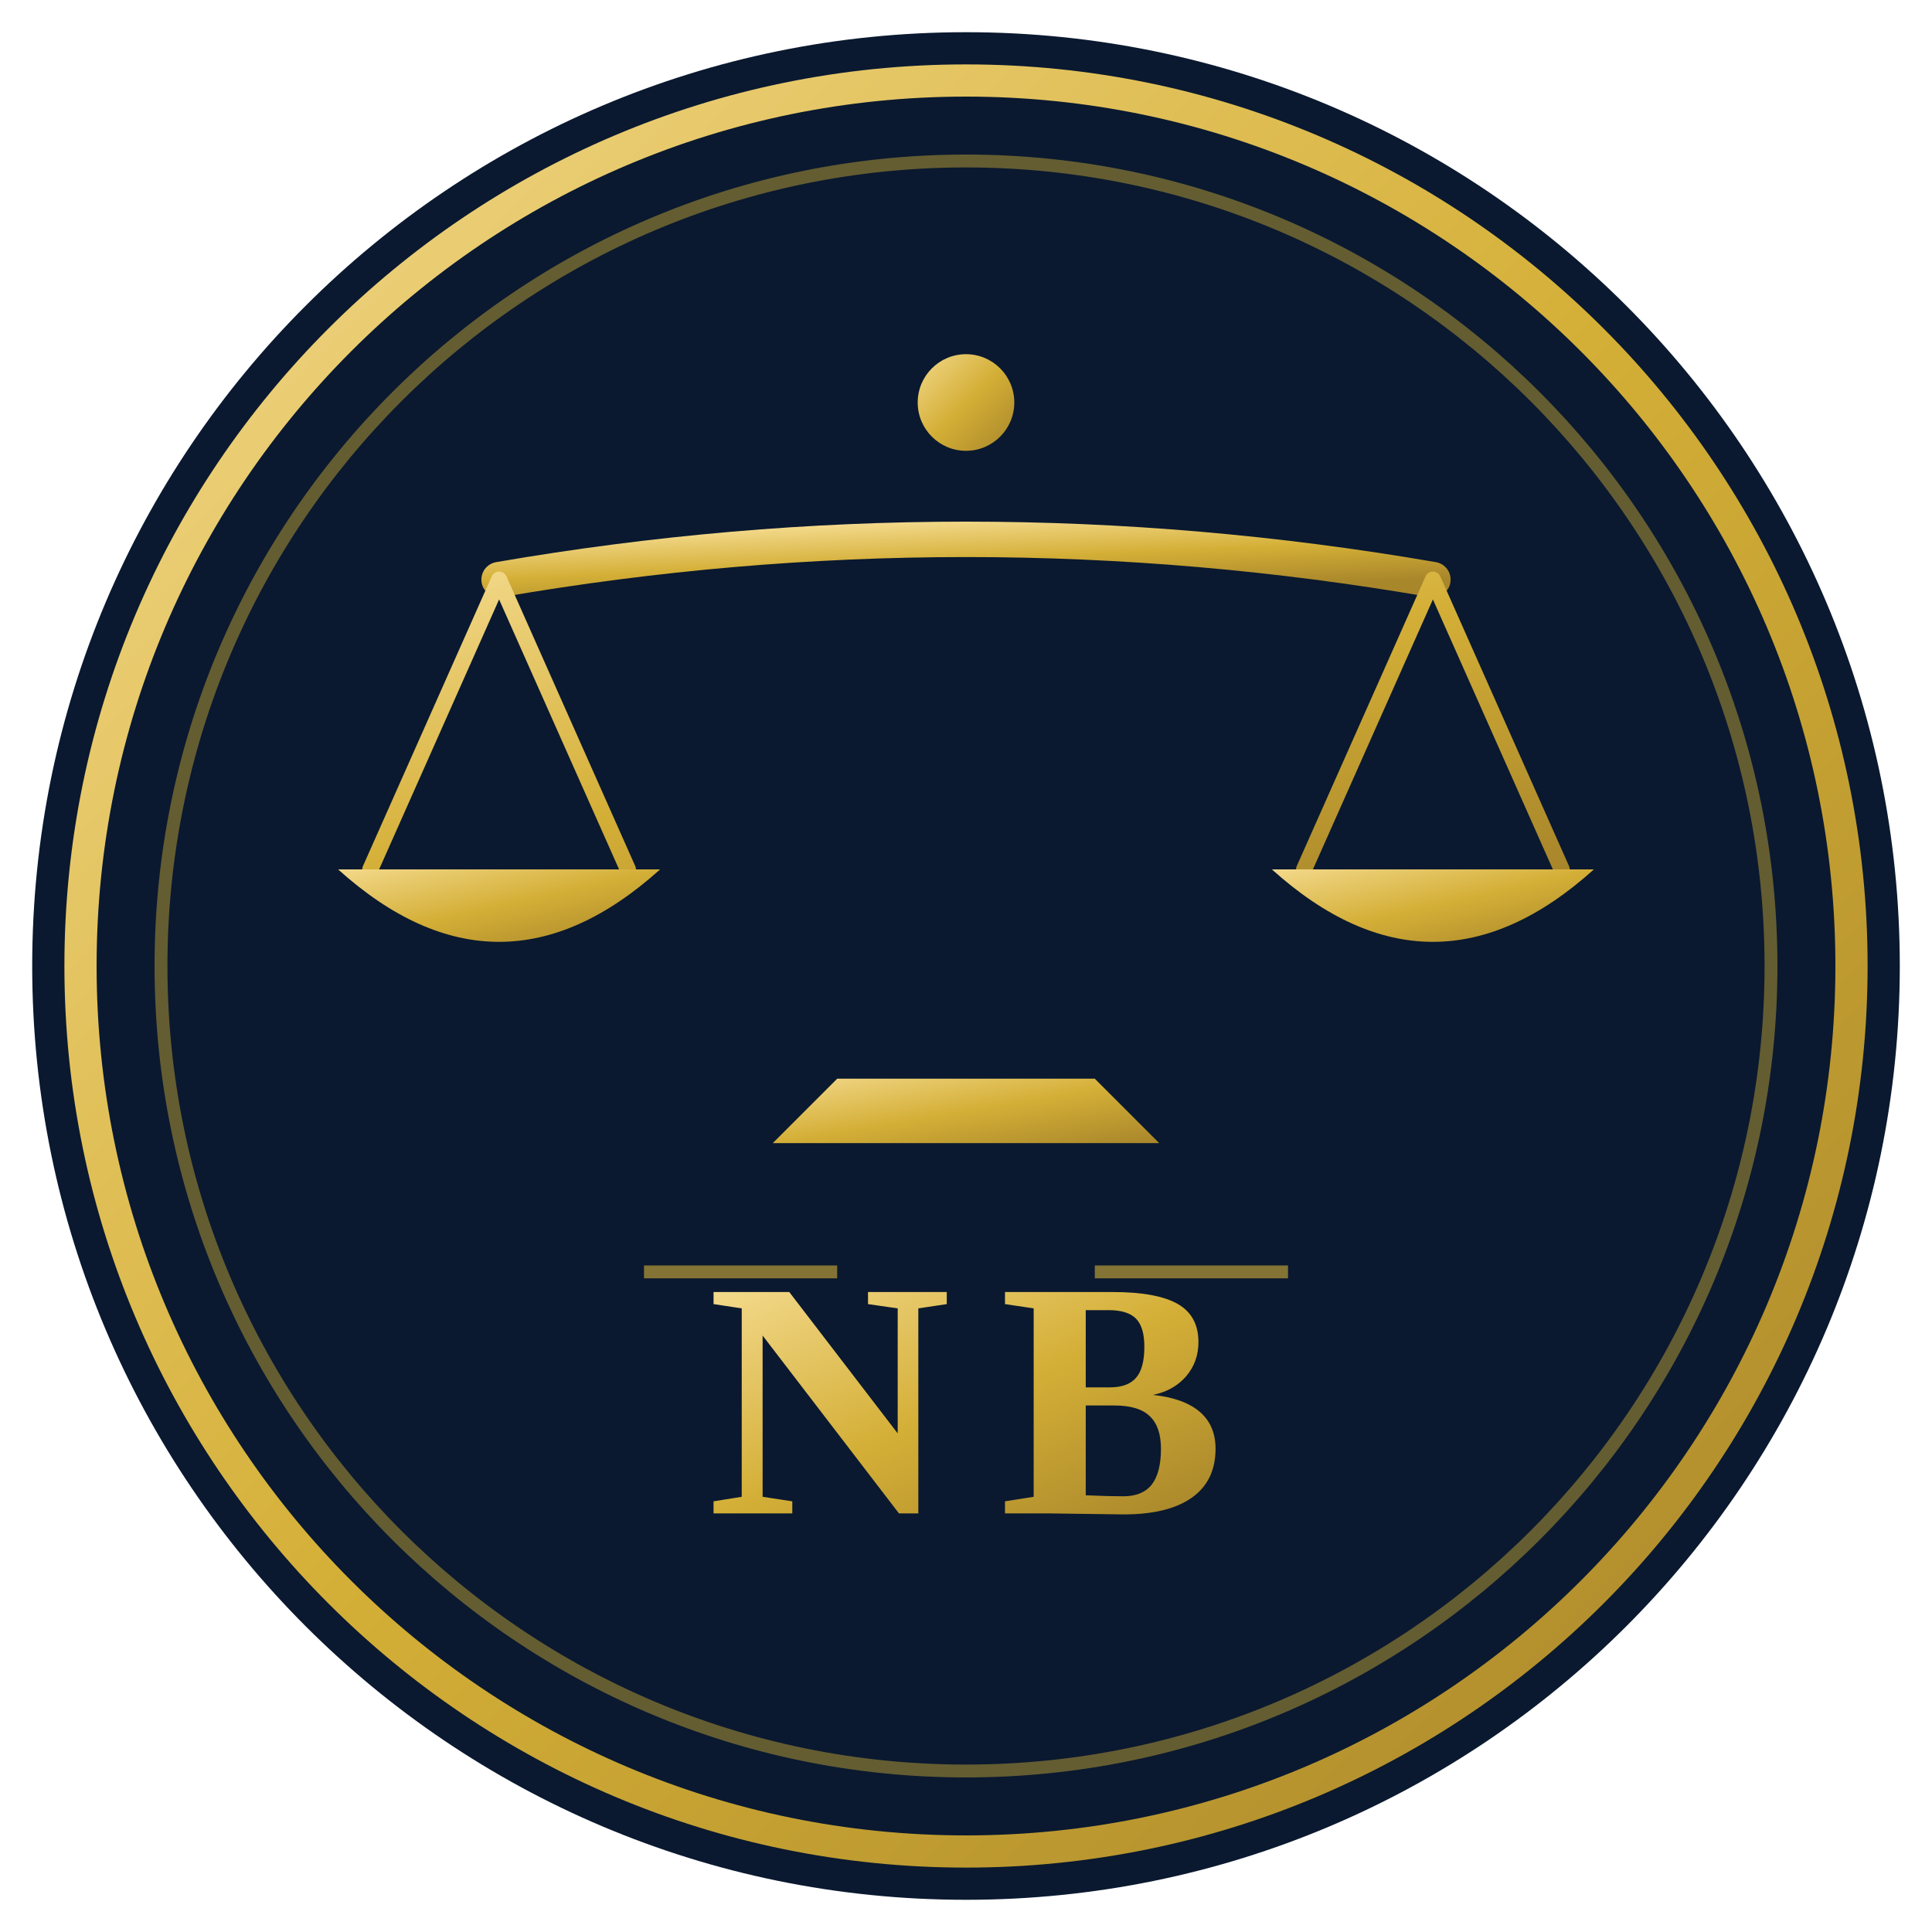
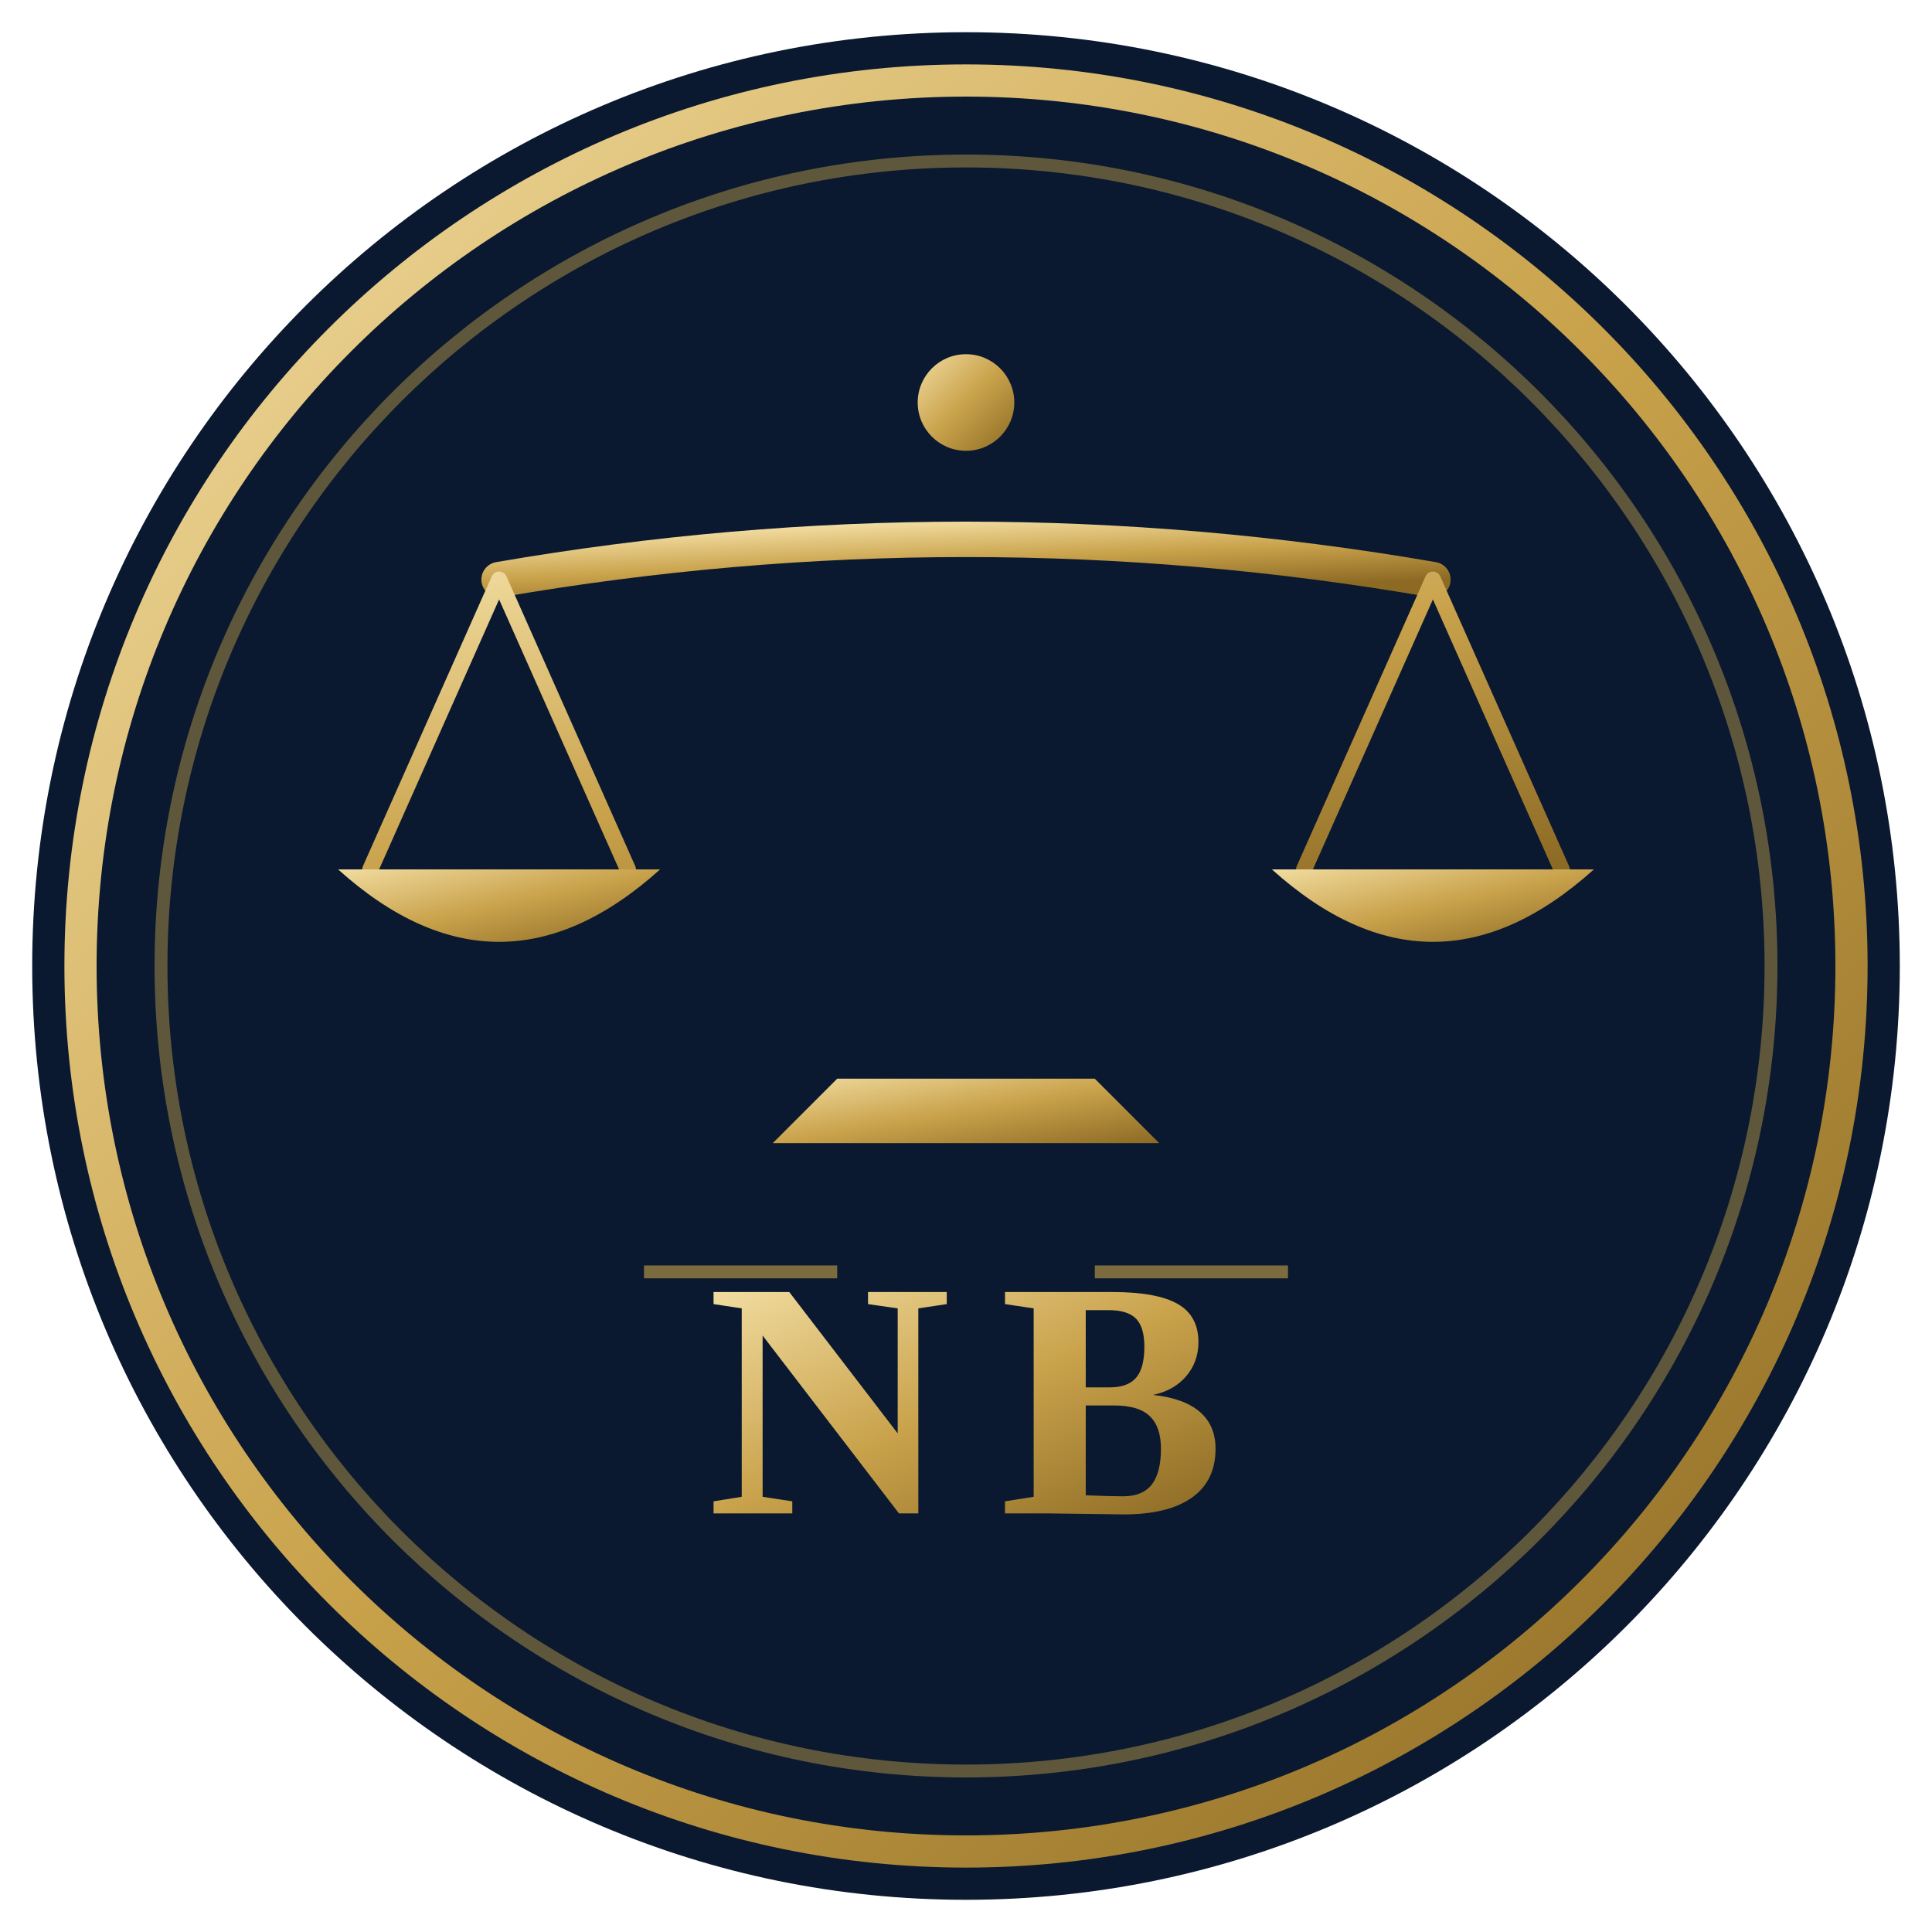
<svg xmlns="http://www.w3.org/2000/svg" viewBox="0 0 120 120" role="img" aria-label="Cabinet Maître Naoufel Bahroun">
  <defs>
    <linearGradient id="g" x1="0" y1="0" x2="1" y2="1">
-       <stop offset="0" stop-color="#F3D98B" />
-       <stop offset=".5" stop-color="#D4AF37" />
-       <stop offset="1" stop-color="#A8862A" />
+       <stop offset="0" stop-color="#F1DCA0" />
+       <stop offset=".5" stop-color="#C9A24B" />
+       <stop offset="1" stop-color="#8C6A24" />
    </linearGradient>
  </defs>
  <circle cx="60" cy="60" r="58" fill="#0a192f" />
  <circle cx="60" cy="60" r="55" fill="none" stroke="url(#g)" stroke-width="2" />
-   <circle cx="60" cy="60" r="50" fill="none" stroke="#D4AF37" stroke-opacity=".45" stroke-width=".8" />
+   <circle cx="60" cy="60" r="50" fill="none" stroke="#C9A24B" stroke-opacity=".45" stroke-width=".8" />
  <g fill="none" stroke="url(#g)" stroke-linecap="round" stroke-linejoin="round">
    <path d="M60 27 V67" stroke-width="2.4" />
    <path d="M31 36 Q60 31 89 36" stroke-width="2.2" />
    <path d="M31 36 L23 54 M31 36 L39 54 M89 36 L81 54 M89 36 L97 54" stroke-width="1" />
  </g>
  <g fill="url(#g)">
    <circle cx="60" cy="25" r="3" />
    <path d="M21 54 Q31 63 41 54 Z" />
    <path d="M79 54 Q89 63 99 54 Z" />
    <path d="M52 67 H68 L72 71 H48 Z" />
    <text x="60" y="94" text-anchor="middle" font-family="'Playfair Display', Georgia, 'Times New Roman', serif" font-weight="700" font-size="21" letter-spacing="3">NB</text>
  </g>
-   <path d="M40 79 H52 M68 79 H80" stroke="#D4AF37" stroke-opacity=".6" stroke-width=".8" />
+   <path d="M40 79 H52 M68 79 H80" stroke="#C9A24B" stroke-opacity=".6" stroke-width=".8" />
</svg>
